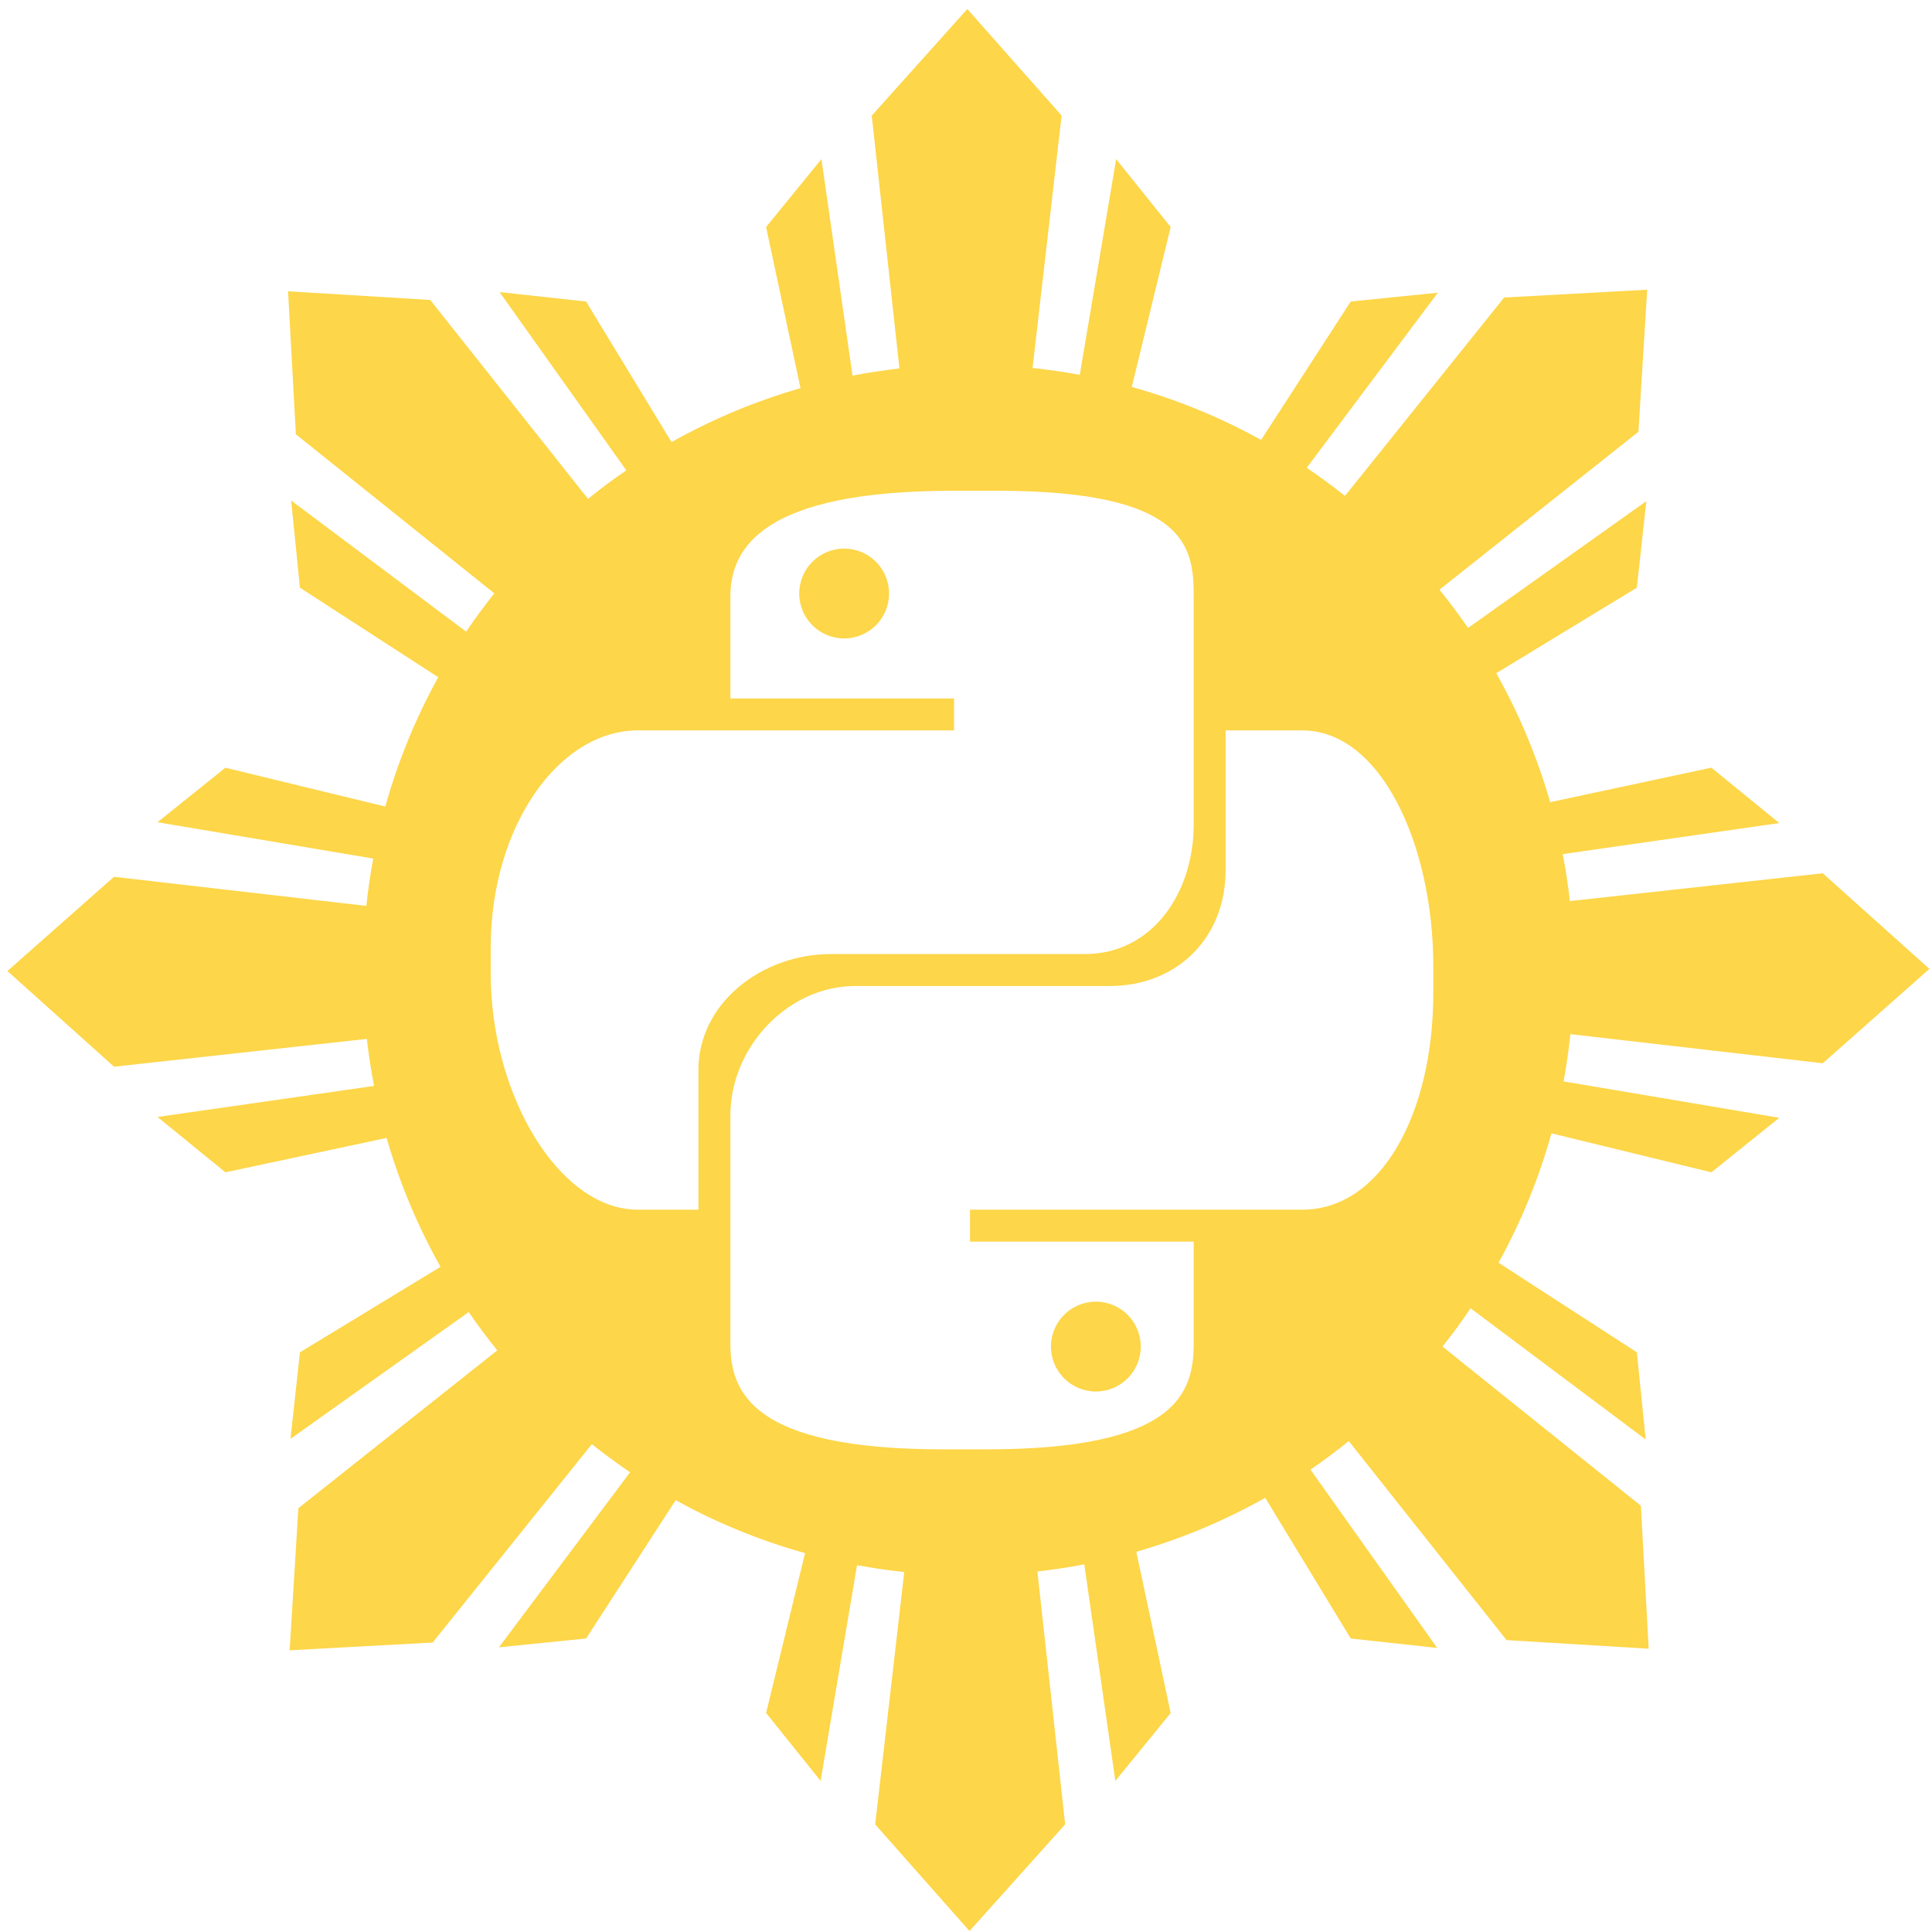
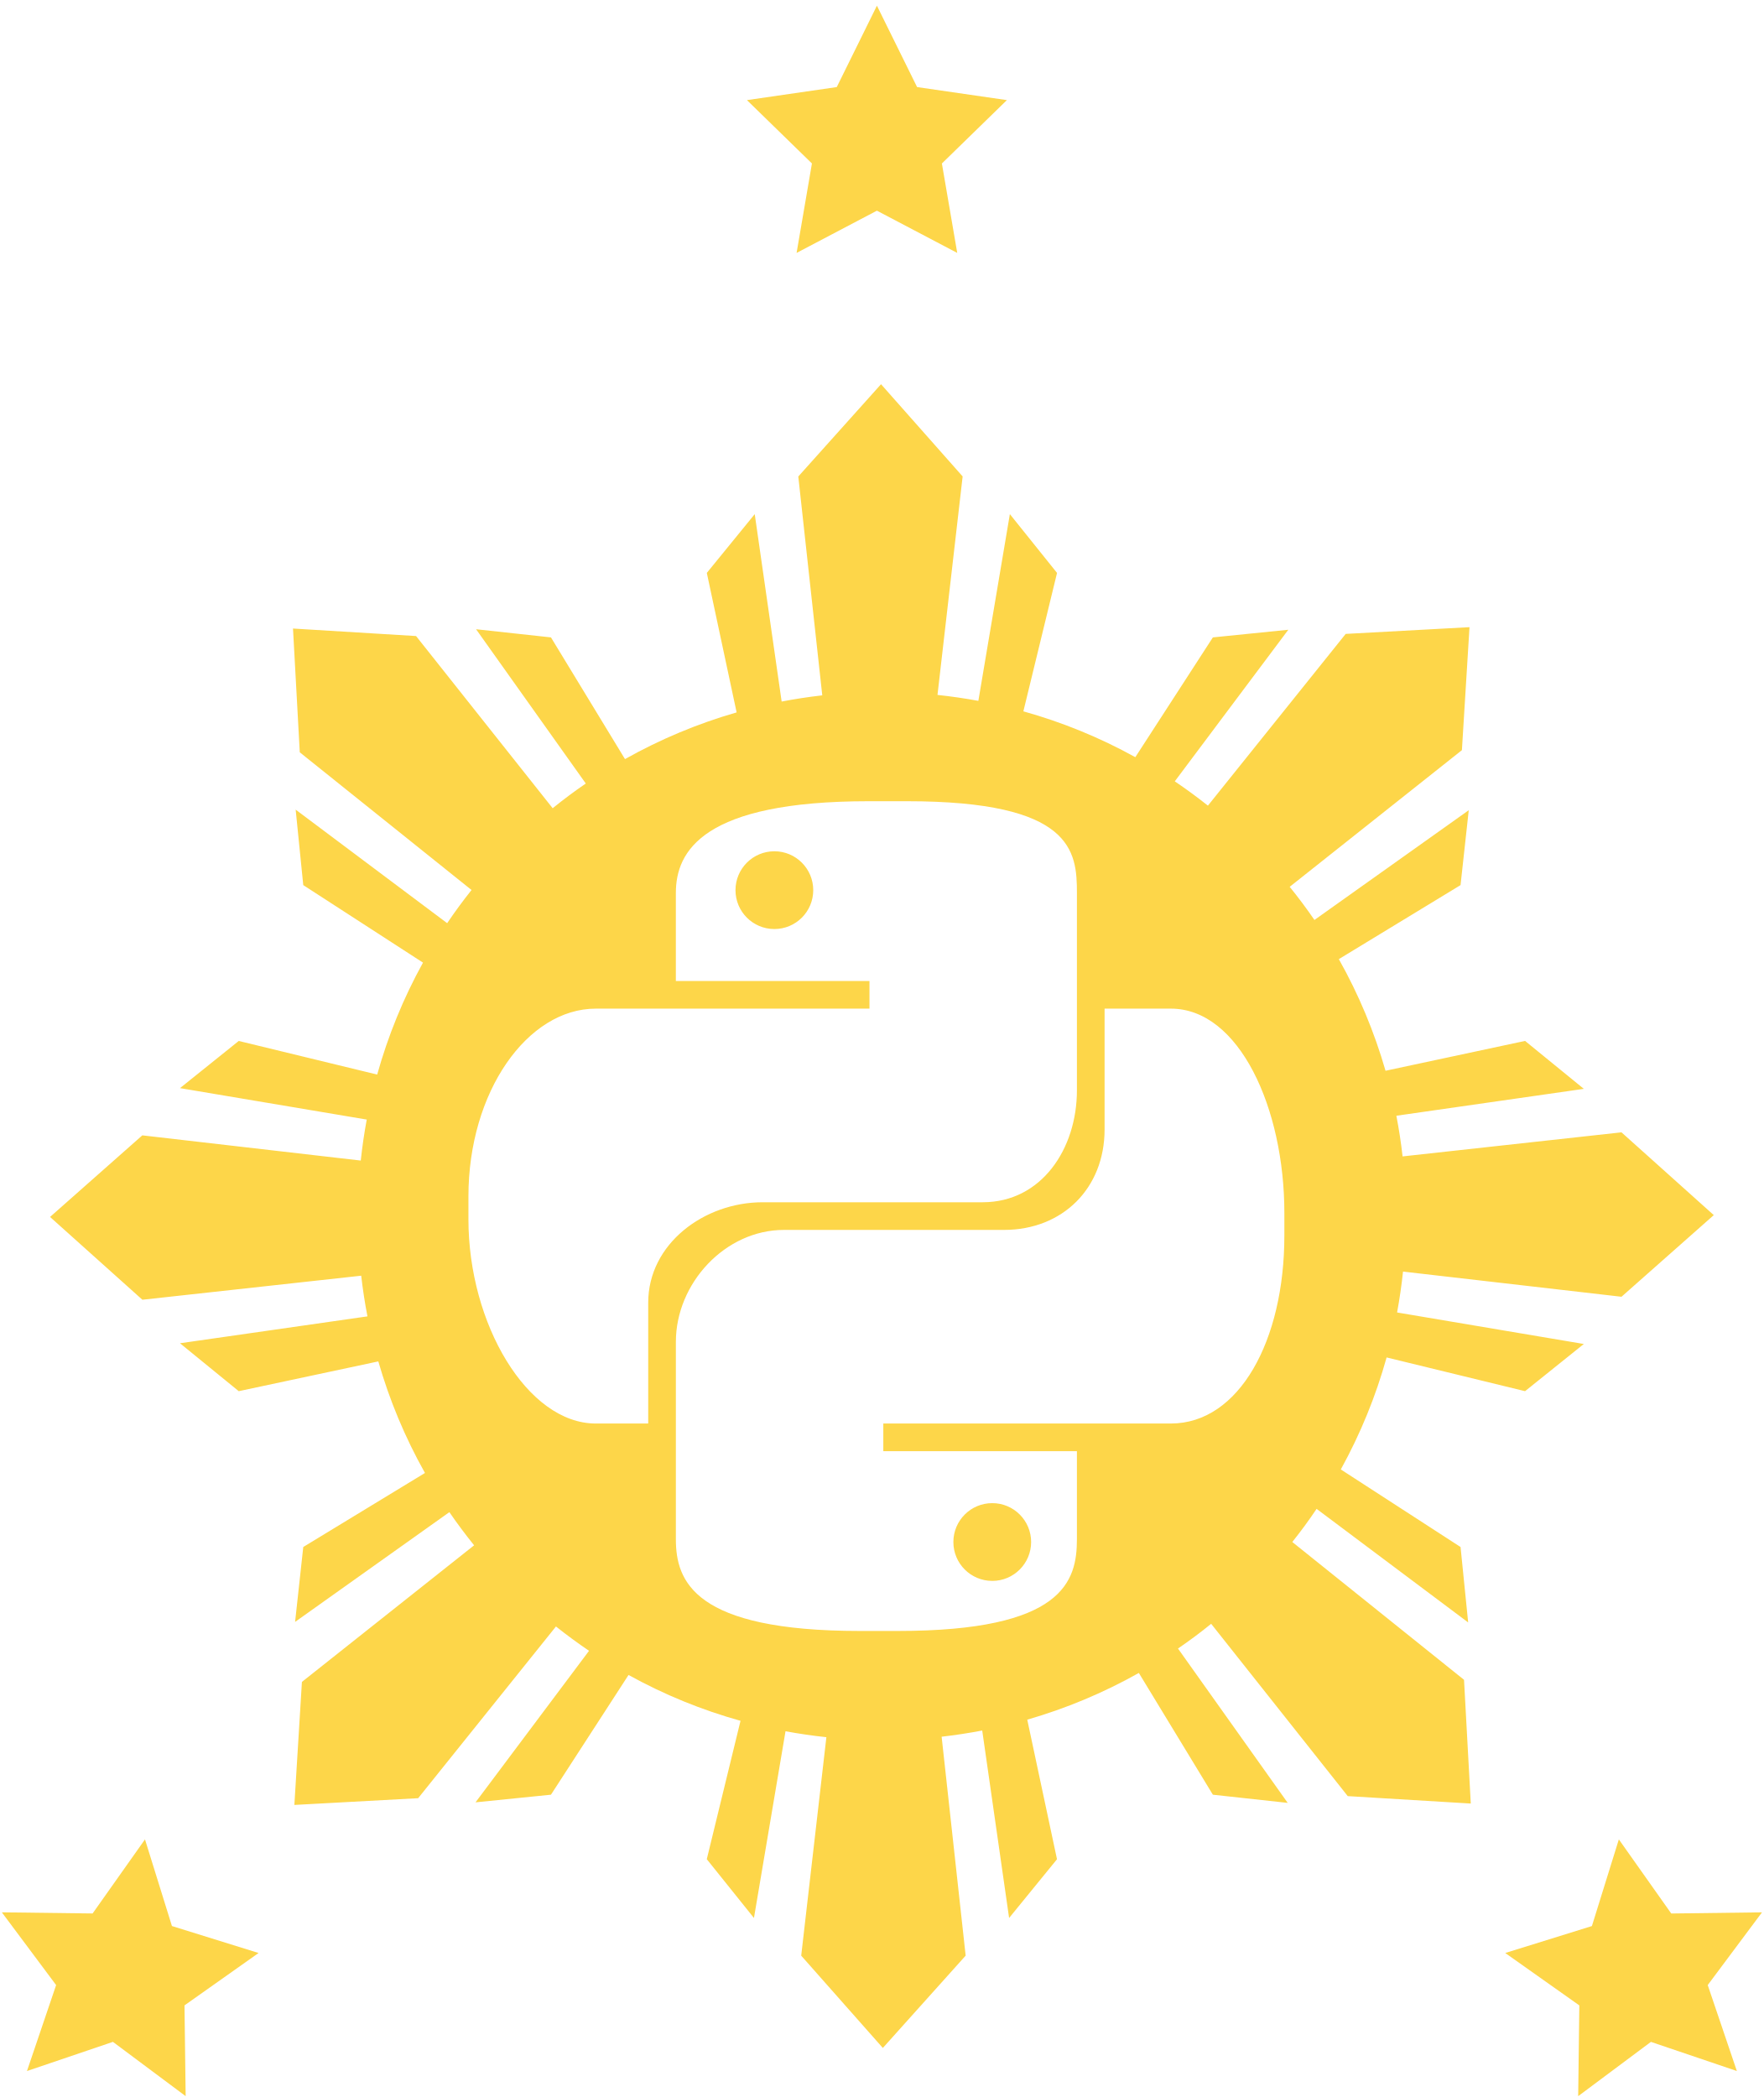
- <svg xmlns="http://www.w3.org/2000/svg" width="120" height="120" viewBox="0 0 120 120" fill="none">
-   <path fill-rule="evenodd" clip-rule="evenodd" d="M119.84 60.18L113.216 66.04L97.541 64.233C97.438 65.216 97.295 66.193 97.115 67.168L110.515 69.429L106.297 72.815L96.363 70.394C95.591 73.164 94.496 75.861 93.077 78.431L101.669 83.996L102.216 89.409L91.34 81.259C90.795 82.071 90.215 82.864 89.596 83.637L101.918 93.525L102.403 102.404L93.575 101.87L83.775 89.507C83.002 90.135 82.207 90.726 81.395 91.281L89.268 102.357L83.897 101.77L78.585 93.033C76.028 94.473 73.338 95.588 70.578 96.385L72.713 106.4L69.277 110.615L67.347 97.165C66.381 97.349 65.41 97.497 64.435 97.608L66.159 113.315L60.217 119.941L54.359 113.318L56.165 97.642C55.183 97.538 54.205 97.395 53.232 97.216L50.969 110.615L47.584 106.397L50.004 96.467C47.233 95.694 44.536 94.6 41.969 93.178L36.403 101.77L30.99 102.318L39.135 91.445C38.328 90.895 37.534 90.315 36.761 89.699L26.874 102.02L17.991 102.504L18.532 93.677L30.887 83.875C30.26 83.098 29.669 82.305 29.113 81.495L18.043 89.37L18.629 83.996L27.362 78.684C25.923 76.128 24.808 73.441 24.013 70.679L14 72.815L9.784 69.377L23.234 67.448C23.046 66.481 22.898 65.508 22.786 64.529L7.084 66.255L0.46 60.313L7.081 54.459L22.754 56.267C22.858 55.282 23.001 54.3 23.182 53.327L9.783 51.07L14 47.685L23.932 50.097C24.707 47.329 25.801 44.63 27.22 42.064L18.629 36.502L18.084 31.087L28.954 39.234C29.502 38.423 30.085 37.629 30.703 36.854L18.378 26.975L17.892 18.092L26.722 18.631L36.525 30.986C37.297 30.358 38.09 29.768 38.901 29.212L31.029 18.142L36.402 18.729L41.711 27.46C44.269 26.022 46.959 24.905 49.721 24.11L47.583 14.101L51.021 9.883L52.952 23.331C53.919 23.145 54.89 22.998 55.866 22.887L54.146 7.182L60.082 0.561L65.939 7.178L64.135 22.855C65.115 22.962 66.094 23.101 67.067 23.282L69.327 9.882L72.713 14.101L70.297 24.033C73.066 24.807 75.763 25.903 78.33 27.323L83.895 18.729L89.307 18.18L81.162 29.057C81.972 29.604 82.764 30.186 83.539 30.801L93.426 18.479L102.31 17.995L101.765 26.819L89.409 36.626C90.037 37.4 90.626 38.192 91.183 39.003L102.256 31.128L101.667 36.503L92.934 41.814C94.374 44.371 95.488 47.061 96.284 49.824L106.297 47.682L110.515 51.122L97.063 53.051C97.25 54.019 97.398 54.992 97.51 55.969L113.216 54.241L119.84 60.18ZM89.026 61.658C89.026 69.181 85.782 75.136 80.883 75.136H60.249V77.121H74.142V83.435C74.142 86.442 73.194 90.022 61.285 90.021H58.563C46.654 90.021 45.364 86.442 45.365 83.435V69.281C45.364 65.067 48.907 61.244 53.119 61.244H68.906C73.118 61.244 76.126 58.25 76.126 54.037L76.126 45.366L80.883 45.367C85.782 45.366 89.026 52.502 89.026 60.025V61.658ZM43.38 66.467V75.136L39.616 75.136C34.717 75.136 30.48 68 30.48 60.478V58.844C30.48 51.322 34.717 45.367 39.616 45.366L59.257 45.366V43.382L45.365 43.382V37.069C45.365 34.062 47.305 30.482 59.213 30.482H61.935C73.844 30.482 74.142 34.062 74.142 37.069V51.222C74.142 55.436 71.592 59.259 67.38 59.259H51.593C47.38 59.259 43.38 62.253 43.38 66.467ZM68.067 86.429C69.607 86.429 70.856 85.179 70.856 83.638C70.856 82.098 69.606 80.848 68.067 80.849C66.526 80.848 65.277 82.097 65.277 83.638C65.277 85.18 66.526 86.429 68.067 86.429ZM49.642 36.865C49.642 35.324 50.892 34.075 52.432 34.075C53.973 34.075 55.222 35.324 55.222 36.865C55.222 38.406 53.973 39.654 52.432 39.655C50.892 39.654 49.642 38.406 49.642 36.865Z" fill="#FDD649" />
+ <svg xmlns="http://www.w3.org/2000/svg" width="270px" height="321px" viewBox="0 0 270 321" version="1.1">
+   <defs />
+   <g id="Page-1" stroke="none" stroke-width="1" fill="none" fill-rule="evenodd">
+     <g id="icon-logo" fill="#FDD649" fill-rule="nonzero">
+       <g id="Group" transform="translate(135, 160.87) scale(-1, 1) rotate(-180) translate(-135, -160.87) translate(0, 0.87)">
+         <path d="M196.604,131.716 C196.604,115.666 189.683,102.964 179.231,102.964 L135.213,102.964 L135.213,98.729 L164.85,98.729 L164.85,85.259 C164.85,78.846 162.827,71.209 137.423,71.209 L131.615,71.209 C106.21,71.209 103.457,78.844 103.459,85.259 L103.459,115.454 C103.459,124.444 111.015,132.6 120.001,132.6 L153.681,132.6 C162.669,132.6 169.084,138.988 169.085,147.975 L169.085,166.472 L179.232,166.472 C189.683,166.472 196.605,151.248 196.605,135.2 L196.605,131.716 L196.604,131.716 Z M99.225,121.457 L99.225,102.963 L91.195,102.963 C80.743,102.963 71.705,118.188 71.705,134.234 L71.705,137.721 C71.705,153.766 80.743,166.471 91.195,166.471 L133.095,166.471 L133.095,170.705 L103.457,170.705 L103.457,184.174 C103.457,190.586 107.597,198.224 133.002,198.224 L138.809,198.224 C164.215,198.224 164.851,190.586 164.851,184.174 L164.851,153.977 C164.851,144.99 159.411,136.834 150.426,136.834 L116.746,136.834 C107.759,136.834 99.225,130.446 99.225,121.456 L99.225,121.457 Z M248.208,122.366 L262.339,134.866 L248.209,147.537 L214.702,143.852 C214.465,145.936 214.15,148.012 213.75,150.077 L242.447,154.194 L233.45,161.531 L212.09,156.963 C210.39,162.857 208.015,168.595 204.942,174.05 L223.574,185.381 L224.83,196.846 L201.208,180.046 C200.02,181.776 198.761,183.468 197.42,185.119 L223.782,206.039 L224.945,224.866 L205.991,223.834 L184.901,197.546 C183.248,198.859 181.559,200.099 179.83,201.266 L197.208,224.47 L185.661,223.3 L173.79,204.965 C168.312,207.994 162.559,210.333 156.653,211.982 L161.806,233.17 L154.585,242.17 L149.762,213.585 C147.688,213.972 145.6,214.269 143.507,214.495 L147.357,247.94 L134.864,262.056 L122.199,247.931 L125.869,214.429 C123.786,214.191 121.714,213.879 119.651,213.479 L115.531,242.169 L108.196,233.171 L112.759,211.819 C106.866,210.123 101.127,207.74 95.671,204.671 L84.338,223.3 L72.875,224.55 L89.67,200.934 C87.94,199.746 86.248,198.489 84.6,197.15 L63.688,223.507 L44.85,224.657 L45.888,205.708 L72.181,184.632 C70.862,182.977 69.619,181.285 68.45,179.555 L45.259,196.935 L46.421,185.382 L64.75,173.516 C61.722,168.041 59.39,162.285 57.737,156.379 L36.547,161.525 L27.551,154.304 L56.139,149.491 C55.751,147.412 55.446,145.316 55.224,143.216 L21.786,147.075 L7.661,134.585 L21.795,121.91 L55.291,125.591 C55.531,123.504 55.846,121.426 56.248,119.366 L27.552,115.25 L36.547,107.915 L57.91,112.472 C59.605,106.58 61.983,100.847 65.052,95.394 L46.422,84.062 L45.172,72.597 L68.789,89.397 C69.976,87.669 71.239,85.978 72.574,84.32 L46.216,63.41 L45.061,44.578 L64.011,45.61 L85.104,71.895 C86.751,70.582 88.445,69.345 90.166,68.17 L72.791,44.975 L84.339,46.145 L96.214,64.474 C101.689,61.44 107.444,59.105 113.354,57.456 L108.191,36.273 L115.412,27.273 L120.243,55.856 C122.317,55.475 124.405,55.169 126.499,54.947 L122.645,21.506 L135.141,7.378 L147.819,21.511 L144.141,55.021 C146.22,55.259 148.291,55.575 150.354,55.968 L154.47,27.274 L161.8,36.266 L157.248,57.629 C163.135,59.331 168.873,61.71 174.329,64.781 L185.66,46.144 L197.119,44.891 L180.322,68.519 C182.055,69.704 183.751,70.965 185.4,72.304 L206.306,45.929 L225.141,44.791 L224.106,63.733 L197.819,84.828 C199.139,86.478 200.376,88.168 201.54,89.899 L224.74,72.514 L223.575,84.061 L205.245,95.933 C208.27,101.415 210.607,107.17 212.255,113.078 L233.447,107.915 L242.445,115.138 L213.86,119.963 C214.243,122.041 214.548,124.125 214.768,126.222 L248.208,122.368 L248.208,122.366 Z M151.89,78.871 C155.175,78.871 157.84,81.536 157.84,84.825 C157.84,88.112 155.174,90.778 151.89,90.775 C148.602,90.778 145.938,88.112 145.938,84.825 C145.938,81.535 148.602,78.873 151.89,78.873 L151.89,78.871 Z M118.535,190.56 C115.25,190.56 112.585,187.895 112.585,184.607 C112.585,181.32 115.25,178.657 118.535,178.657 C121.823,178.657 124.487,181.32 124.487,184.607 C124.487,187.895 121.823,190.561 118.535,190.561 L118.535,190.56 Z M4.129,3.848 L8.591,17.004 L0.281,28.139 L14.174,27.964 L22.194,39.304 L26.319,26.039 L39.584,21.914 L28.241,13.893 L28.42,0 L17.285,8.309 L4.129,3.846 L4.129,3.848 Z M134.234,320 L140.384,307.541 L154.13,305.545 L144.18,295.845 L146.53,282.154 L134.234,288.62 L121.938,282.155 L124.287,295.848 L114.338,305.545 L128.088,307.541 L134.234,320 Z M265.871,3.848 L252.715,8.307 L241.581,0 L241.756,13.891 L230.416,21.913 L243.681,26.038 L247.806,39.303 L255.827,27.96 L269.719,28.137 L261.411,17.004 L265.87,3.848 L265.871,3.848 Z" id="Shape" />
+       </g>
+     </g>
+   </g>
</svg>
